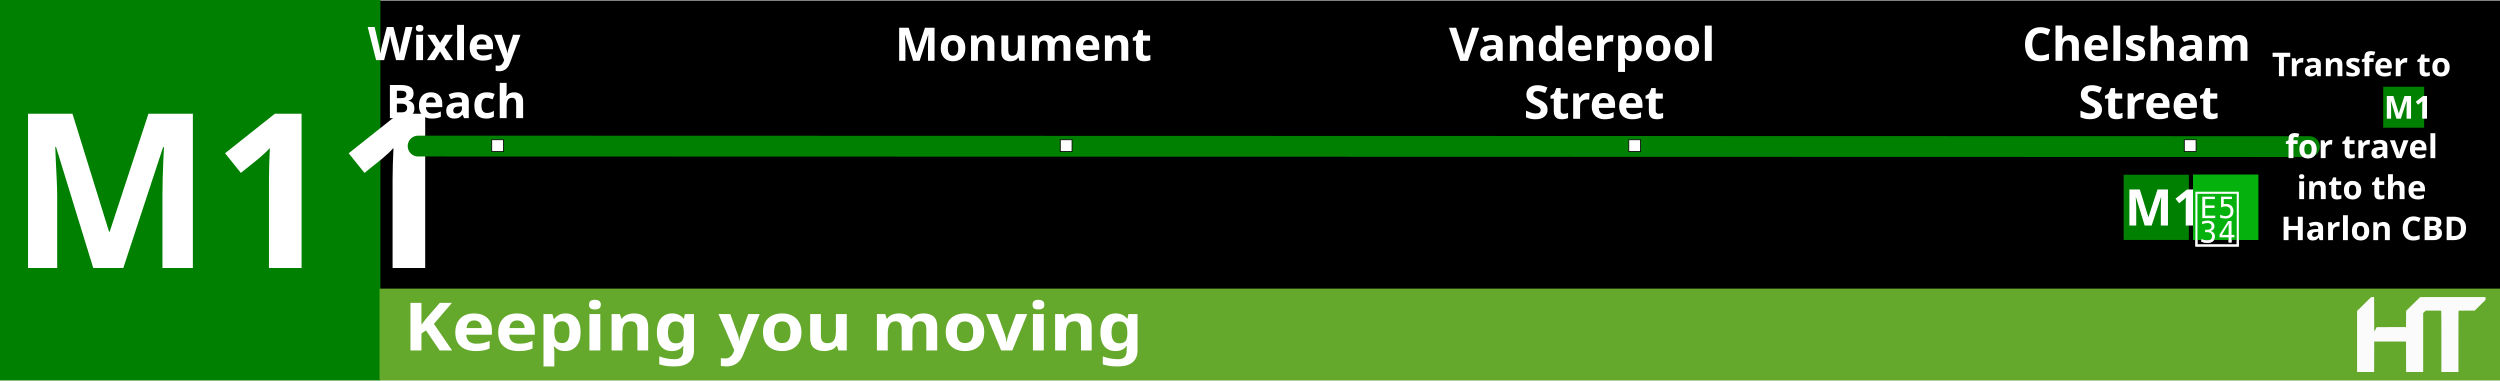
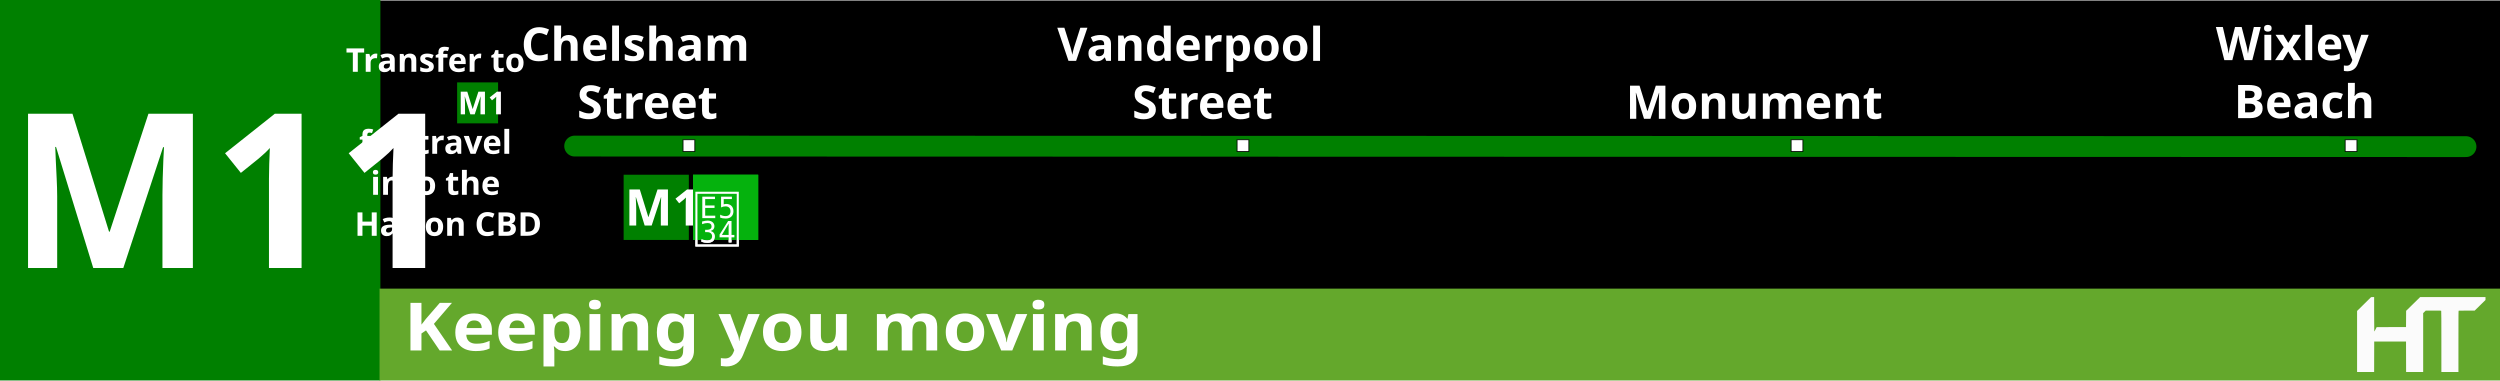
<svg xmlns="http://www.w3.org/2000/svg" width="1150" height="175" viewBox="0 0 1150 175" version="1.1" id="SVGRoot" xml:space="preserve">
  <defs id="defs2263" />
  <g id="layer1">
    <g id="layer1-8" transform="matrix(3.779528,0,0,3.779528,1279.242,284.1562)">
      <rect style="fill:#000000;fill-opacity:1;stroke-width:0.737" id="rect38-2" width="258.473" height="35.493" x="-292.661" y="-75.117" />
      <rect style="opacity:0.999;fill:#008000;fill-opacity:1;stroke-width:0.042;font-variation-settings:normal;vector-effect:none;stroke-linecap:butt;stroke-linejoin:miter;stroke-miterlimit:4;stroke-dasharray:none;stroke-dashoffset:0;stroke-opacity:1;-inkscape-stroke:none;stop-color:#000000;stop-opacity:1" id="rect4059" width="46.296" height="46.302" x="-338.466" y="-75.183" />
      <text xml:space="preserve" style="font-style:normal;font-variant:normal;font-weight:bold;font-stretch:normal;font-size:26.306px;line-height:1.25;font-family:Manrope;-inkscape-font-specification:'Manrope, Bold';font-variant-ligatures:normal;font-variant-caps:normal;font-variant-numeric:normal;font-variant-east-asian:normal;fill:#ffffff;fill-opacity:1;stroke-width:0.274" x="-337.448" y="-42.559" id="text36" transform="scale(0.9999366,1.000063)">
        <tspan id="tspan34" x="-337.448" y="-42.559" style="font-style:normal;font-variant:normal;font-weight:bold;font-stretch:normal;font-size:26.306px;font-family:Manrope;-inkscape-font-specification:'Manrope, Bold';font-variant-ligatures:normal;font-variant-caps:normal;font-variant-numeric:normal;font-variant-east-asian:normal;fill:#ffffff;fill-opacity:1;stroke-width:0.274">M11</tspan>
      </text>
-       <text xml:space="preserve" style="font-style:normal;font-variant:normal;font-weight:bold;font-stretch:normal;font-size:16.933px;line-height:1.25;font-family:Manrope;-inkscape-font-specification:'Manrope, Bold';font-variant-ligatures:normal;font-variant-position:normal;font-variant-caps:normal;font-variant-numeric:normal;font-variant-alternates:normal;font-variant-east-asian:normal;font-feature-settings:normal;font-variation-settings:normal;text-indent:0;text-align:start;text-decoration-line:none;text-decoration-style:solid;text-decoration-color:#000000;letter-spacing:normal;word-spacing:normal;text-transform:none;writing-mode:lr-tb;direction:ltr;text-orientation:mixed;dominant-baseline:auto;baseline-shift:baseline;text-anchor:start;white-space:normal;shape-padding:0;shape-margin:0;inline-size:0;opacity:1;fill:#ffffff;fill-opacity:1;stroke-width:0.111;stroke-linecap:butt;stroke-linejoin:miter;stroke-miterlimit:4;stroke-dasharray:none;stroke-dashoffset:0;stroke-opacity:1;stop-color:#000000;stop-opacity:1" x="34.997" y="86.055" id="text851-6-6-7-6-7-5-4-2-4" transform="matrix(0.333291,0,0,0.3333333,-220.4365,-96.46419)">
-         <tspan x="34.997" y="86.055" style="font-style:normal;font-variant:normal;font-weight:bold;font-stretch:normal;font-size:16.933px;line-height:1.25;font-family:Manrope;-inkscape-font-specification:'Manrope, Bold';font-variant-ligatures:normal;font-variant-position:normal;font-variant-caps:normal;font-variant-numeric:normal;font-variant-alternates:normal;font-variant-east-asian:normal;font-feature-settings:normal;font-variation-settings:normal;text-indent:0;text-align:center;text-decoration-line:none;text-decoration-style:solid;text-decoration-color:#000000;letter-spacing:normal;word-spacing:normal;text-transform:none;writing-mode:lr-tb;direction:ltr;text-orientation:mixed;dominant-baseline:auto;baseline-shift:baseline;text-anchor:middle;white-space:normal;shape-padding:0;shape-margin:0;inline-size:0;fill:#ffffff;fill-opacity:1;stroke-width:0.111;stroke-linecap:butt;stroke-linejoin:miter;stroke-miterlimit:4;stroke-dasharray:none;stroke-dashoffset:0;stroke-opacity:1;stop-color:#000000;stop-opacity:1" id="tspan1928">Monument</tspan>
+       <text xml:space="preserve" style="font-style:normal;font-variant:normal;font-weight:bold;font-stretch:normal;font-size:16.933px;line-height:1.25;font-family:Manrope;-inkscape-font-specification:'Manrope, Bold';font-variant-ligatures:normal;font-variant-position:normal;font-variant-caps:normal;font-variant-numeric:normal;font-variant-alternates:normal;font-variant-east-asian:normal;font-feature-settings:normal;font-variation-settings:normal;text-indent:0;text-align:start;text-decoration-line:none;text-decoration-style:solid;text-decoration-color:#000000;letter-spacing:normal;word-spacing:normal;text-transform:none;writing-mode:lr-tb;direction:ltr;text-orientation:mixed;dominant-baseline:auto;baseline-shift:baseline;text-anchor:start;white-space:normal;shape-padding:0;shape-margin:0;inline-size:0;opacity:1;fill:#ffffff;fill-opacity:1;stroke-width:0.111;stroke-linecap:butt;stroke-linejoin:miter;stroke-miterlimit:4;stroke-dasharray:none;stroke-dashoffset:0;stroke-opacity:1;stop-color:#000000;stop-opacity:1" x="34.997" y="86.055" id="text851-6-6-7-6-7-5-4-2-4" transform="matrix(0.333291,0,0,0.3333333,-131.4856,-96.46419)">
+         <tspan x="34.997" y="86.055" style="font-style:normal;font-variant:normal;font-weight:bold;font-stretch:normal;font-size:16.933px;line-height:1.25;font-family:Manrope;-inkscape-font-specification:'Manrope, Bold';font-variant-ligatures:normal;font-variant-position:normal;font-variant-caps:normal;font-variant-numeric:normal;font-variant-alternates:normal;font-variant-east-asian:normal;font-feature-settings:normal;font-variation-settings:normal;text-indent:0;text-align:center;text-decoration-line:none;text-decoration-style:solid;text-decoration-color:#000000;letter-spacing:normal;word-spacing:normal;text-transform:none;writing-mode:lr-tb;direction:ltr;text-orientation:mixed;dominant-baseline:auto;baseline-shift:baseline;text-anchor:middle;white-space:normal;shape-padding:0;shape-margin:0;inline-size:0;fill:#ffffff;fill-opacity:1;stroke-width:0.111;stroke-linecap:butt;stroke-linejoin:miter;stroke-miterlimit:4;stroke-dasharray:none;stroke-dashoffset:0;stroke-opacity:1;stop-color:#000000;stop-opacity:1" id="tspan1928" />
+         <tspan x="34.997" y="107.222" style="font-style:normal;font-variant:normal;font-weight:bold;font-stretch:normal;font-size:16.933px;line-height:1.25;font-family:Manrope;-inkscape-font-specification:'Manrope, Bold';font-variant-ligatures:normal;font-variant-position:normal;font-variant-caps:normal;font-variant-numeric:normal;font-variant-alternates:normal;font-variant-east-asian:normal;font-feature-settings:normal;font-variation-settings:normal;text-indent:0;text-align:center;text-decoration-line:none;text-decoration-style:solid;text-decoration-color:#000000;letter-spacing:normal;word-spacing:normal;text-transform:none;writing-mode:lr-tb;direction:ltr;text-orientation:mixed;dominant-baseline:auto;baseline-shift:baseline;text-anchor:middle;white-space:normal;shape-padding:0;shape-margin:0;inline-size:0;fill:#ffffff;fill-opacity:1;stroke-width:0.111;stroke-linecap:butt;stroke-linejoin:miter;stroke-miterlimit:4;stroke-dasharray:none;stroke-dashoffset:0;stroke-opacity:1;stop-color:#000000;stop-opacity:1" id="tspan2943">Monument</tspan>
      </text>
-       <text xml:space="preserve" style="font-style:normal;font-variant:normal;font-weight:bold;font-stretch:normal;font-size:16.933px;line-height:1.25;font-family:Manrope;-inkscape-font-specification:'Manrope, Bold';font-variant-ligatures:normal;font-variant-position:normal;font-variant-caps:normal;font-variant-numeric:normal;font-variant-alternates:normal;font-variant-east-asian:normal;font-feature-settings:normal;font-variation-settings:normal;text-indent:0;text-align:start;text-decoration-line:none;text-decoration-style:solid;text-decoration-color:#000000;letter-spacing:normal;word-spacing:normal;text-transform:none;writing-mode:lr-tb;direction:ltr;text-orientation:mixed;dominant-baseline:auto;baseline-shift:baseline;text-anchor:start;white-space:normal;shape-padding:0;shape-margin:0;inline-size:0;opacity:1;fill:#ffffff;fill-opacity:1;stroke-width:0.111;stroke-linecap:butt;stroke-linejoin:miter;stroke-miterlimit:4;stroke-dasharray:none;stroke-dashoffset:0;stroke-opacity:1;stop-color:#000000;stop-opacity:1" x="26.136" y="91.467" id="text851-6-6-7-6-7-5-4-2-4-3" transform="matrix(0.333291,0,0,0.3333333,-286.5257,-98.35281)">
+       <text xml:space="preserve" style="font-style:normal;font-variant:normal;font-weight:bold;font-stretch:normal;font-size:16.933px;line-height:1.25;font-family:Manrope;-inkscape-font-specification:'Manrope, Bold';font-variant-ligatures:normal;font-variant-position:normal;font-variant-caps:normal;font-variant-numeric:normal;font-variant-alternates:normal;font-variant-east-asian:normal;font-feature-settings:normal;font-variation-settings:normal;text-indent:0;text-align:start;text-decoration-line:none;text-decoration-style:solid;text-decoration-color:#000000;letter-spacing:normal;word-spacing:normal;text-transform:none;writing-mode:lr-tb;direction:ltr;text-orientation:mixed;dominant-baseline:auto;baseline-shift:baseline;text-anchor:start;white-space:normal;shape-padding:0;shape-margin:0;inline-size:0;opacity:1;fill:#ffffff;fill-opacity:1;stroke-width:0.111;stroke-linecap:butt;stroke-linejoin:miter;stroke-miterlimit:4;stroke-dasharray:none;stroke-dashoffset:0;stroke-opacity:1;stop-color:#000000;stop-opacity:1" x="26.136" y="91.467" id="text851-6-6-7-6-7-5-4-2-4-3" transform="matrix(0.333291,0,0,0.3333333,-61.5838,-98.35281)">
        <tspan x="26.136" y="91.467" style="font-style:normal;font-variant:normal;font-weight:bold;font-stretch:normal;font-size:16.933px;line-height:1.25;font-family:Manrope;-inkscape-font-specification:'Manrope, Bold';font-variant-ligatures:normal;font-variant-position:normal;font-variant-caps:normal;font-variant-numeric:normal;font-variant-alternates:normal;font-variant-east-asian:normal;font-feature-settings:normal;font-variation-settings:normal;text-indent:0;text-align:center;text-decoration-line:none;text-decoration-style:solid;text-decoration-color:#000000;letter-spacing:normal;word-spacing:normal;text-transform:none;writing-mode:lr-tb;direction:ltr;text-orientation:mixed;dominant-baseline:auto;baseline-shift:baseline;text-anchor:middle;white-space:normal;shape-padding:0;shape-margin:0;inline-size:0;fill:#ffffff;fill-opacity:1;stroke-width:0.111;stroke-linecap:butt;stroke-linejoin:miter;stroke-miterlimit:4;stroke-dasharray:none;stroke-dashoffset:0;stroke-opacity:1;stop-color:#000000;stop-opacity:1" id="tspan481">Wixley</tspan>
        <tspan x="26.136" y="112.633" style="font-style:normal;font-variant:normal;font-weight:bold;font-stretch:normal;font-size:16.933px;line-height:1.25;font-family:Manrope;-inkscape-font-specification:'Manrope, Bold';font-variant-ligatures:normal;font-variant-position:normal;font-variant-caps:normal;font-variant-numeric:normal;font-variant-alternates:normal;font-variant-east-asian:normal;font-feature-settings:normal;font-variation-settings:normal;text-indent:0;text-align:center;text-decoration-line:none;text-decoration-style:solid;text-decoration-color:#000000;letter-spacing:normal;word-spacing:normal;text-transform:none;writing-mode:lr-tb;direction:ltr;text-orientation:mixed;dominant-baseline:auto;baseline-shift:baseline;text-anchor:middle;white-space:normal;shape-padding:0;shape-margin:0;inline-size:0;fill:#ffffff;fill-opacity:1;stroke-width:0.111;stroke-linecap:butt;stroke-linejoin:miter;stroke-miterlimit:4;stroke-dasharray:none;stroke-dashoffset:0;stroke-opacity:1;stop-color:#000000;stop-opacity:1" id="tspan8790">Beach</tspan>
      </text>
-       <text xml:space="preserve" style="font-style:normal;font-variant:normal;font-weight:bold;font-stretch:normal;font-size:16.933px;line-height:1.25;font-family:Manrope;-inkscape-font-specification:'Manrope, Bold';font-variant-ligatures:normal;font-variant-position:normal;font-variant-caps:normal;font-variant-numeric:normal;font-variant-alternates:normal;font-variant-east-asian:normal;font-feature-settings:normal;font-variation-settings:normal;text-indent:0;text-align:center;text-decoration-line:none;text-decoration-style:solid;text-decoration-color:#000000;letter-spacing:normal;word-spacing:normal;text-transform:none;writing-mode:lr-tb;direction:ltr;text-orientation:mixed;dominant-baseline:auto;baseline-shift:baseline;text-anchor:middle;white-space:normal;shape-padding:0;shape-margin:0;inline-size:0;opacity:1;fill:#ffffff;fill-opacity:1;stroke-width:0.111;stroke-linecap:butt;stroke-linejoin:miter;stroke-miterlimit:4;stroke-dasharray:none;stroke-dashoffset:0;stroke-opacity:1;stop-color:#000000;stop-opacity:1" x="41.491" y="68.309" id="text851-6-6-7-6-4" transform="matrix(0.333291,0,0,0.3333333,-85.64708,-90.55453)">
+       <text xml:space="preserve" style="font-style:normal;font-variant:normal;font-weight:bold;font-stretch:normal;font-size:16.933px;line-height:1.25;font-family:Manrope;-inkscape-font-specification:'Manrope, Bold';font-variant-ligatures:normal;font-variant-position:normal;font-variant-caps:normal;font-variant-numeric:normal;font-variant-alternates:normal;font-variant-east-asian:normal;font-feature-settings:normal;font-variation-settings:normal;text-indent:0;text-align:center;text-decoration-line:none;text-decoration-style:solid;text-decoration-color:#000000;letter-spacing:normal;word-spacing:normal;text-transform:none;writing-mode:lr-tb;direction:ltr;text-orientation:mixed;dominant-baseline:auto;baseline-shift:baseline;text-anchor:middle;white-space:normal;shape-padding:0;shape-margin:0;inline-size:0;opacity:1;fill:#ffffff;fill-opacity:1;stroke-width:0.111;stroke-linecap:butt;stroke-linejoin:miter;stroke-miterlimit:4;stroke-dasharray:none;stroke-dashoffset:0;stroke-opacity:1;stop-color:#000000;stop-opacity:1" x="41.491" y="68.309" id="text851-6-6-7-6-4" transform="matrix(0.333291,0,0,0.3333333,-268.3617,-90.55453)">
        <tspan x="41.491" y="68.309" style="font-style:normal;font-variant:normal;font-weight:bold;font-stretch:normal;font-size:16.933px;line-height:1.25;font-family:Manrope;-inkscape-font-specification:'Manrope, Bold';font-variant-ligatures:normal;font-variant-position:normal;font-variant-caps:normal;font-variant-numeric:normal;font-variant-alternates:normal;font-variant-east-asian:normal;font-feature-settings:normal;font-variation-settings:normal;text-indent:0;text-align:center;text-decoration-line:none;text-decoration-style:solid;text-decoration-color:#000000;letter-spacing:normal;word-spacing:normal;text-transform:none;writing-mode:lr-tb;direction:ltr;text-orientation:mixed;dominant-baseline:auto;baseline-shift:baseline;text-anchor:middle;white-space:normal;shape-padding:0;shape-margin:0;inline-size:0;fill:#ffffff;fill-opacity:1;stroke-width:0.111;stroke-linecap:butt;stroke-linejoin:miter;stroke-miterlimit:4;stroke-dasharray:none;stroke-dashoffset:0;stroke-opacity:1;stop-color:#000000;stop-opacity:1" id="tspan6103">Chelsham</tspan>
        <tspan x="41.491" y="89.476" style="font-style:normal;font-variant:normal;font-weight:bold;font-stretch:normal;font-size:16.933px;line-height:1.25;font-family:Manrope;-inkscape-font-specification:'Manrope, Bold';font-variant-ligatures:normal;font-variant-position:normal;font-variant-caps:normal;font-variant-numeric:normal;font-variant-alternates:normal;font-variant-east-asian:normal;font-feature-settings:normal;font-variation-settings:normal;text-indent:0;text-align:center;text-decoration-line:none;text-decoration-style:solid;text-decoration-color:#000000;letter-spacing:normal;word-spacing:normal;text-transform:none;writing-mode:lr-tb;direction:ltr;text-orientation:mixed;dominant-baseline:auto;baseline-shift:baseline;text-anchor:middle;white-space:normal;shape-padding:0;shape-margin:0;inline-size:0;fill:#ffffff;fill-opacity:1;stroke-width:0.111;stroke-linecap:butt;stroke-linejoin:miter;stroke-miterlimit:4;stroke-dasharray:none;stroke-dashoffset:0;stroke-opacity:1;stop-color:#000000;stop-opacity:1" id="tspan8786">Street</tspan>
      </text>
      <g aria-label="Folyopart Road" transform="translate(-9.03022,-111.4151)" id="text851-6-6-7-6-7-5-4-2" style="font-weight:bold;font-size:11.289px;line-height:1.25;font-family:Manrope;-inkscape-font-specification:'Manrope, Bold';font-variation-settings:normal;baseline-shift:baseline;opacity:1;vector-effect:none;fill:#ffffff;fill-opacity:1;stroke-width:0.111;stroke-linecap:butt;stroke-linejoin:miter;stroke-miterlimit:4;stroke-dasharray:none;stroke-dashoffset:0;stroke-opacity:1;-inkscape-stroke:none;stop-color:#000000;stop-opacity:1" />
      <g id="layer1-4-0" transform="matrix(0.7225015,0,0,0.08595102,-292.2723,-40.05453)">
        <rect style="fill:#64a82c;fill-opacity:1;stroke-width:1.658" id="rect38-38-8" width="357.5" height="130" x="0" y="0" />
      </g>
-       <path style="display:inline;fill:none;fill-opacity:1;stroke:#008000;stroke-width:2.537;stroke-linecap:round;stroke-linejoin:round;stroke-miterlimit:4;stroke-dasharray:none;stroke-opacity:1" d="m -57.384,-57.337 -230.191,-0.068" id="path3343" />
-       <rect style="display:inline;fill:#ffffff;fill-opacity:1;stroke:#000000;stroke-width:0.099;stroke-linecap:butt;stroke-linejoin:miter;stroke-miterlimit:4;stroke-dasharray:none;stroke-opacity:1" id="rect957-2-4-7-0-9-1-7-2-7-4-4-4-7-3-6-9-7-9-9-4-87" width="1.438" height="1.437" x="-58.176" y="277.182" transform="rotate(90)" />
+       <path style="display:inline;fill:none;fill-opacity:1;stroke:#008000;stroke-width:2.537;stroke-linecap:round;stroke-linejoin:round;stroke-miterlimit:4;stroke-dasharray:none;stroke-opacity:1" d="m -38.334,-57.337 -230.19,-0.068" id="path3343" />
+       <rect style="display:inline;fill:#ffffff;fill-opacity:1;stroke:#000000;stroke-width:0.099;stroke-linecap:butt;stroke-linejoin:miter;stroke-miterlimit:4;stroke-dasharray:none;stroke-opacity:1" id="rect957-2-4-7-0-9-1-7-2-7-4-4-4-7-3-6-9-7-9-9-4-87" width="1.438" height="1.437" x="-58.176" y="253.899" transform="rotate(90)" />
      <text xml:space="preserve" style="font-weight:bold;font-size:8.466px;line-height:1.25;font-family:Manrope;-inkscape-font-specification:'Manrope, Bold';stroke-width:0.599" x="-277.242" y="-33.947" id="text37937-3" transform="scale(1.043522,0.9582927)">
        <tspan style="font-size:8.466px;fill:#ffffff;stroke-width:0.599" x="-277.242" y="-33.947" id="tspan40757-1">Keeping you moving</tspan>
      </text>
      <path id="path0-6-7" d="m -50.737,-38.178 -0.853,0.841 v 3.714 3.714 h 1.038 1.038 l 0.004,-1.853 0.006,-1.853 h 1.936 1.936 l 0.004,1.853 0.006,1.853 h 1.038 1.038 v -3.584 -3.584 l 0.158,-0.152 0.158,-0.152 h 0.929 c 0.898,0 0.93,0.001 0.95,0.038 0.015,0.026 0.021,1.224 0.021,3.736 v 3.698 h 1.038 1.038 v -3.724 c 0,-3.378 0.003,-3.725 0.032,-3.736 0.017,-0.006 0.462,-0.012 0.989,-0.012 h 0.958 l 0.657,-0.645 0.657,-0.645 v -0.177 -0.177 h -3.977 -3.977 l -0.853,0.836 -0.853,0.836 -0.006,0.988 -0.006,0.988 -1.786,0.004 -1.786,0.004 -0.138,0.274 c -0.091,0.18 -0.144,0.265 -0.154,0.249 -0.009,-0.015 -0.016,-0.96 -0.016,-2.103 l -1.76e-4,-2.078 -0.185,0.003 -0.185,0.003 -0.853,0.841" stroke="none" fill="#fbfbfb" fill-rule="evenodd" style="stroke-width:0.049" />
-       <rect style="display:inline;fill:#ffffff;fill-opacity:1;stroke:#000000;stroke-width:0.099;stroke-linecap:butt;stroke-linejoin:miter;stroke-miterlimit:4;stroke-dasharray:none;stroke-opacity:1" id="rect6862" width="1.437" height="1.438" x="207.987" y="56.738" transform="scale(-1)" />
-       <rect style="display:inline;fill:#ffffff;fill-opacity:1;stroke:#000000;stroke-width:0.099;stroke-linecap:butt;stroke-linejoin:miter;stroke-miterlimit:4;stroke-dasharray:none;stroke-opacity:1" id="rect6874" width="1.438" height="1.437" x="-58.176" y="71.184" transform="rotate(90)" />
-       <text xml:space="preserve" style="font-style:normal;font-variant:normal;font-weight:bold;font-stretch:normal;font-size:16.933px;line-height:1.25;font-family:Manrope;-inkscape-font-specification:'Manrope, Bold';font-variant-ligatures:normal;font-variant-position:normal;font-variant-caps:normal;font-variant-numeric:normal;font-variant-alternates:normal;font-variant-east-asian:normal;font-feature-settings:normal;font-variation-settings:normal;text-indent:0;text-align:center;text-decoration-line:none;text-decoration-style:solid;text-decoration-color:#000000;letter-spacing:normal;word-spacing:normal;text-transform:none;writing-mode:lr-tb;direction:ltr;text-orientation:mixed;dominant-baseline:auto;baseline-shift:baseline;text-anchor:middle;white-space:normal;shape-padding:0;shape-margin:0;inline-size:0;opacity:1;vector-effect:none;fill:#ffffff;fill-opacity:1;stroke-width:0.111;stroke-linecap:butt;stroke-linejoin:miter;stroke-miterlimit:4;stroke-dasharray:none;stroke-dashoffset:0;stroke-opacity:1;-inkscape-stroke:none;stop-color:#000000;stop-opacity:1" x="41.338" y="74.763" id="text642" transform="matrix(0.333291,0,0,0.3333333,-153.0765,-92.70025)">
+       <rect style="display:inline;fill:#ffffff;fill-opacity:1;stroke:#000000;stroke-width:0.099;stroke-linecap:butt;stroke-linejoin:miter;stroke-miterlimit:4;stroke-dasharray:none;stroke-opacity:1" id="rect6862" width="1.437" height="1.438" x="186.468" y="56.738" transform="scale(-1)" />
+       <rect style="display:inline;fill:#ffffff;fill-opacity:1;stroke:#000000;stroke-width:0.099;stroke-linecap:butt;stroke-linejoin:miter;stroke-miterlimit:4;stroke-dasharray:none;stroke-opacity:1" id="rect6874" width="1.438" height="1.437" x="-58.176" y="51.605" transform="rotate(90)" />
+       <text xml:space="preserve" style="font-style:normal;font-variant:normal;font-weight:bold;font-stretch:normal;font-size:16.933px;line-height:1.25;font-family:Manrope;-inkscape-font-specification:'Manrope, Bold';font-variant-ligatures:normal;font-variant-position:normal;font-variant-caps:normal;font-variant-numeric:normal;font-variant-alternates:normal;font-variant-east-asian:normal;font-feature-settings:normal;font-variation-settings:normal;text-indent:0;text-align:center;text-decoration-line:none;text-decoration-style:solid;text-decoration-color:#000000;letter-spacing:normal;word-spacing:normal;text-transform:none;writing-mode:lr-tb;direction:ltr;text-orientation:mixed;dominant-baseline:auto;baseline-shift:baseline;text-anchor:middle;white-space:normal;shape-padding:0;shape-margin:0;inline-size:0;opacity:1;vector-effect:none;fill:#ffffff;fill-opacity:1;stroke-width:0.111;stroke-linecap:butt;stroke-linejoin:miter;stroke-miterlimit:4;stroke-dasharray:none;stroke-dashoffset:0;stroke-opacity:1;-inkscape-stroke:none;stop-color:#000000;stop-opacity:1" x="41.338" y="74.763" id="text642" transform="matrix(0.333291,0,0,0.3333333,-200.7521,-92.70025)">
        <tspan x="41.338" y="74.763" style="font-style:normal;font-variant:normal;font-weight:bold;font-stretch:normal;font-size:16.933px;line-height:1.25;font-family:Manrope;-inkscape-font-specification:'Manrope, Bold';font-variant-ligatures:normal;font-variant-position:normal;font-variant-caps:normal;font-variant-numeric:normal;font-variant-alternates:normal;font-variant-east-asian:normal;font-feature-settings:normal;font-variation-settings:normal;text-indent:0;text-align:center;text-decoration-line:none;text-decoration-style:solid;text-decoration-color:#000000;letter-spacing:normal;word-spacing:normal;text-transform:none;writing-mode:lr-tb;direction:ltr;text-orientation:mixed;dominant-baseline:auto;baseline-shift:baseline;text-anchor:middle;white-space:normal;shape-padding:0;shape-margin:0;inline-size:0;vector-effect:none;fill:#ffffff;fill-opacity:1;stroke-width:0.111;stroke-linecap:butt;stroke-linejoin:miter;stroke-miterlimit:4;stroke-dasharray:none;stroke-dashoffset:0;stroke-opacity:1;-inkscape-stroke:none;stop-color:#000000;stop-opacity:1" id="tspan2075">Vanderpool</tspan>
        <tspan x="41.338" y="95.93" style="font-style:normal;font-variant:normal;font-weight:bold;font-stretch:normal;font-size:16.933px;line-height:1.25;font-family:Manrope;-inkscape-font-specification:'Manrope, Bold';font-variant-ligatures:normal;font-variant-position:normal;font-variant-caps:normal;font-variant-numeric:normal;font-variant-alternates:normal;font-variant-east-asian:normal;font-feature-settings:normal;font-variation-settings:normal;text-indent:0;text-align:center;text-decoration-line:none;text-decoration-style:solid;text-decoration-color:#000000;letter-spacing:normal;word-spacing:normal;text-transform:none;writing-mode:lr-tb;direction:ltr;text-orientation:mixed;dominant-baseline:auto;baseline-shift:baseline;text-anchor:middle;white-space:normal;shape-padding:0;shape-margin:0;inline-size:0;vector-effect:none;fill:#ffffff;fill-opacity:1;stroke-width:0.111;stroke-linecap:butt;stroke-linejoin:miter;stroke-miterlimit:4;stroke-dasharray:none;stroke-dashoffset:0;stroke-opacity:1;-inkscape-stroke:none;stop-color:#000000;stop-opacity:1" id="tspan8796">Street</tspan>
      </text>
-       <rect style="display:inline;fill:#ffffff;fill-opacity:1;stroke:#000000;stroke-width:0.099;stroke-linecap:butt;stroke-linejoin:miter;stroke-miterlimit:4;stroke-dasharray:none;stroke-opacity:1" id="rect1044" width="1.437" height="1.438" x="138.792" y="56.738" transform="scale(-1)" />
-       <g id="g6871" transform="matrix(0.1176329,0,0,0.1181203,-87.51023,-55.31543)">
+       <rect style="display:inline;fill:#ffffff;fill-opacity:1;stroke:#000000;stroke-width:0.099;stroke-linecap:butt;stroke-linejoin:miter;stroke-miterlimit:4;stroke-dasharray:none;stroke-opacity:1" id="rect1044" width="1.437" height="1.438" x="119.036" y="56.738" transform="scale(-1)" />
+       <g id="g6871" transform="matrix(0.1176329,0,0,0.1181203,-270.0738,-55.31543)">
        <rect style="fill:#05b20d;fill-opacity:1;stroke-width:0.131" id="rect6865" width="67.468" height="67.203" x="135.598" y="11.833" />
        <text xml:space="preserve" style="font-style:normal;font-weight:normal;font-size:66.746px;line-height:1.25;font-family:sans-serif;fill:#000000;fill-opacity:1;stroke:none;stroke-width:0.348" x="135.96" y="81.61" id="text6869">
          <tspan id="tspan6867" x="135.96" y="81.61" style="font-style:normal;font-variant:normal;font-weight:normal;font-stretch:normal;font-size:66.746px;font-family:'Material Icons';-inkscape-font-specification:'Material Icons';fill:#ffffff;fill-opacity:1;stroke-width:0.348"></tspan>
        </text>
      </g>
-       <g id="g6881" transform="matrix(0.6445463,0,0,0.644628,-130.2171,-69.07528)">
+       <g id="g6881" transform="matrix(0.6445463,0,0,0.644628,-312.7808,-69.07528)">
        <g id="g6879" transform="matrix(0.2115385,0,0,0.2115385,65.59632,23.51404)" style="fill:#008000;fill-opacity:1">
          <rect style="opacity:0.999;fill:#008000;fill-opacity:1;stroke-width:0.307" id="rect6873" width="58.208" height="58.208" x="58.208" y="-4.7187164e-06" />
          <text xml:space="preserve" style="font-style:normal;font-variant:normal;font-weight:bold;font-stretch:normal;font-size:45.111px;line-height:1.25;font-family:Manrope;-inkscape-font-specification:'Manrope, Bold';font-variant-ligatures:normal;font-variant-caps:normal;font-variant-numeric:normal;font-variant-east-asian:normal;fill:#ffffff;fill-opacity:1;stroke-width:0.47" x="59.276" y="45.344" id="text6877">
            <tspan id="tspan6875" x="59.276" y="45.344" style="font-style:normal;font-variant:normal;font-weight:bold;font-stretch:normal;font-size:45.111px;font-family:Manrope;-inkscape-font-specification:'Manrope, Bold';font-variant-ligatures:normal;font-variant-caps:normal;font-variant-numeric:normal;font-variant-east-asian:normal;fill:#ffffff;fill-opacity:1;stroke-width:0.47">M1</tspan>
          </text>
        </g>
      </g>
-       <g id="g6889" transform="matrix(0.1176329,0,0,0.1181203,-87.51023,-55.31543)">
+       <g id="g6889" transform="matrix(0.1176329,0,0,0.1181203,-270.0738,-55.31543)">
        <rect style="fill:#05b20d;fill-opacity:1;stroke-width:0.131" id="rect6883" width="67.468" height="67.203" x="135.598" y="11.833" />
        <text xml:space="preserve" style="font-style:normal;font-weight:normal;font-size:66.746px;line-height:1.25;font-family:sans-serif;fill:#000000;fill-opacity:1;stroke:none;stroke-width:0.348" x="135.96" y="81.61" id="text6887">
          <tspan id="tspan6885" x="135.96" y="81.61" style="font-style:normal;font-variant:normal;font-weight:normal;font-stretch:normal;font-size:66.746px;font-family:'Material Icons';-inkscape-font-specification:'Material Icons';fill:#ffffff;fill-opacity:1;stroke-width:0.348"></tspan>
        </text>
      </g>
-       <text xml:space="preserve" style="font-style:normal;font-variant:normal;font-weight:bold;font-stretch:normal;font-size:16.933px;line-height:1.25;font-family:Manrope;-inkscape-font-specification:'Manrope, Bold';font-variant-ligatures:normal;font-variant-position:normal;font-variant-caps:normal;font-variant-numeric:normal;font-variant-alternates:normal;font-variant-east-asian:normal;font-feature-settings:normal;font-variation-settings:normal;text-indent:0;text-align:center;text-decoration-line:none;text-decoration-style:solid;text-decoration-color:#000000;letter-spacing:normal;word-spacing:normal;text-transform:none;writing-mode:lr-tb;direction:ltr;text-orientation:mixed;dominant-baseline:auto;baseline-shift:baseline;text-anchor:middle;white-space:normal;shape-padding:0;shape-margin:0;inline-size:0;opacity:1;fill:#ffffff;fill-opacity:1;stroke-width:0.111;stroke-linecap:butt;stroke-linejoin:miter;stroke-miterlimit:4;stroke-dasharray:none;stroke-dashoffset:0;stroke-opacity:1;stop-color:#000000;stop-opacity:1" x="41.491" y="68.309" id="text9530" transform="matrix(0.2356725,0,0,0.2357024,-55.63994,-82.0124)">
+       <text xml:space="preserve" style="font-style:normal;font-variant:normal;font-weight:bold;font-stretch:normal;font-size:16.933px;line-height:1.25;font-family:Manrope;-inkscape-font-specification:'Manrope, Bold';font-variant-ligatures:normal;font-variant-position:normal;font-variant-caps:normal;font-variant-numeric:normal;font-variant-alternates:normal;font-variant-east-asian:normal;font-feature-settings:normal;font-variation-settings:normal;text-indent:0;text-align:center;text-decoration-line:none;text-decoration-style:solid;text-decoration-color:#000000;letter-spacing:normal;word-spacing:normal;text-transform:none;writing-mode:lr-tb;direction:ltr;text-orientation:mixed;dominant-baseline:auto;baseline-shift:baseline;text-anchor:middle;white-space:normal;shape-padding:0;shape-margin:0;inline-size:0;opacity:1;fill:#ffffff;fill-opacity:1;stroke-width:0.111;stroke-linecap:butt;stroke-linejoin:miter;stroke-miterlimit:4;stroke-dasharray:none;stroke-dashoffset:0;stroke-opacity:1;stop-color:#000000;stop-opacity:1" x="41.491" y="68.309" id="text9530" transform="matrix(0.2356725,0,0,0.2357024,-290.0619,-82.54157)">
        <tspan x="41.491" y="68.309" style="font-style:normal;font-variant:normal;font-weight:bold;font-stretch:normal;font-size:16.933px;line-height:1.25;font-family:Manrope;-inkscape-font-specification:'Manrope, Bold';font-variant-ligatures:normal;font-variant-position:normal;font-variant-caps:normal;font-variant-numeric:normal;font-variant-alternates:normal;font-variant-east-asian:normal;font-feature-settings:normal;font-variation-settings:normal;text-indent:0;text-align:center;text-decoration-line:none;text-decoration-style:solid;text-decoration-color:#000000;letter-spacing:normal;word-spacing:normal;text-transform:none;writing-mode:lr-tb;direction:ltr;text-orientation:mixed;dominant-baseline:auto;baseline-shift:baseline;text-anchor:middle;white-space:normal;shape-padding:0;shape-margin:0;inline-size:0;fill:#ffffff;fill-opacity:1;stroke-width:0.111;stroke-linecap:butt;stroke-linejoin:miter;stroke-miterlimit:4;stroke-dasharray:none;stroke-dashoffset:0;stroke-opacity:1;stop-color:#000000;stop-opacity:1" id="tspan9534">Transfer to </tspan>
        <tspan x="41.491" y="89.476" style="font-style:normal;font-variant:normal;font-weight:bold;font-stretch:normal;font-size:16.933px;line-height:1.25;font-family:Manrope;-inkscape-font-specification:'Manrope, Bold';font-variant-ligatures:normal;font-variant-position:normal;font-variant-caps:normal;font-variant-numeric:normal;font-variant-alternates:normal;font-variant-east-asian:normal;font-feature-settings:normal;font-variation-settings:normal;text-indent:0;text-align:center;text-decoration-line:none;text-decoration-style:solid;text-decoration-color:#000000;letter-spacing:normal;word-spacing:normal;text-transform:none;writing-mode:lr-tb;direction:ltr;text-orientation:mixed;dominant-baseline:auto;baseline-shift:baseline;text-anchor:middle;white-space:normal;shape-padding:0;shape-margin:0;inline-size:0;fill:#ffffff;fill-opacity:1;stroke-width:0.111;stroke-linecap:butt;stroke-linejoin:miter;stroke-miterlimit:4;stroke-dasharray:none;stroke-dashoffset:0;stroke-opacity:1;stop-color:#000000;stop-opacity:1" id="tspan9536" />
        <tspan x="41.491" y="110.642" style="font-style:normal;font-variant:normal;font-weight:bold;font-stretch:normal;font-size:16.933px;line-height:1.25;font-family:Manrope;-inkscape-font-specification:'Manrope, Bold';font-variant-ligatures:normal;font-variant-position:normal;font-variant-caps:normal;font-variant-numeric:normal;font-variant-alternates:normal;font-variant-east-asian:normal;font-feature-settings:normal;font-variation-settings:normal;text-indent:0;text-align:center;text-decoration-line:none;text-decoration-style:solid;text-decoration-color:#000000;letter-spacing:normal;word-spacing:normal;text-transform:none;writing-mode:lr-tb;direction:ltr;text-orientation:mixed;dominant-baseline:auto;baseline-shift:baseline;text-anchor:middle;white-space:normal;shape-padding:0;shape-margin:0;inline-size:0;fill:#ffffff;fill-opacity:1;stroke-width:0.111;stroke-linecap:butt;stroke-linejoin:miter;stroke-miterlimit:4;stroke-dasharray:none;stroke-dashoffset:0;stroke-opacity:1;stop-color:#000000;stop-opacity:1" id="tspan9554">for travel </tspan>
        <tspan x="41.491" y="131.809" style="font-style:normal;font-variant:normal;font-weight:bold;font-stretch:normal;font-size:16.933px;line-height:1.25;font-family:Manrope;-inkscape-font-specification:'Manrope, Bold';font-variant-ligatures:normal;font-variant-position:normal;font-variant-caps:normal;font-variant-numeric:normal;font-variant-alternates:normal;font-variant-east-asian:normal;font-feature-settings:normal;font-variation-settings:normal;text-indent:0;text-align:center;text-decoration-line:none;text-decoration-style:solid;text-decoration-color:#000000;letter-spacing:normal;word-spacing:normal;text-transform:none;writing-mode:lr-tb;direction:ltr;text-orientation:mixed;dominant-baseline:auto;baseline-shift:baseline;text-anchor:middle;white-space:normal;shape-padding:0;shape-margin:0;inline-size:0;fill:#ffffff;fill-opacity:1;stroke-width:0.111;stroke-linecap:butt;stroke-linejoin:miter;stroke-miterlimit:4;stroke-dasharray:none;stroke-dashoffset:0;stroke-opacity:1;stop-color:#000000;stop-opacity:1" id="tspan9538">into the </tspan>
        <tspan x="41.491" y="152.976" style="font-style:normal;font-variant:normal;font-weight:bold;font-stretch:normal;font-size:16.933px;line-height:1.25;font-family:Manrope;-inkscape-font-specification:'Manrope, Bold';font-variant-ligatures:normal;font-variant-position:normal;font-variant-caps:normal;font-variant-numeric:normal;font-variant-alternates:normal;font-variant-east-asian:normal;font-feature-settings:normal;font-variation-settings:normal;text-indent:0;text-align:center;text-decoration-line:none;text-decoration-style:solid;text-decoration-color:#000000;letter-spacing:normal;word-spacing:normal;text-transform:none;writing-mode:lr-tb;direction:ltr;text-orientation:mixed;dominant-baseline:auto;baseline-shift:baseline;text-anchor:middle;white-space:normal;shape-padding:0;shape-margin:0;inline-size:0;fill:#ffffff;fill-opacity:1;stroke-width:0.111;stroke-linecap:butt;stroke-linejoin:miter;stroke-miterlimit:4;stroke-dasharray:none;stroke-dashoffset:0;stroke-opacity:1;stop-color:#000000;stop-opacity:1" id="tspan9540">Harlon CBD</tspan>
      </text>
-       <g id="g9550" transform="matrix(0.4048274,0,0,0.4048787,-79.94875,-74.14611)">
+       <g id="g9550" transform="matrix(0.4048274,0,0,0.4048787,-314.3709,-74.67527)">
        <g id="g9548" transform="matrix(0.2115385,0,0,0.2115385,65.59632,23.51404)" style="fill:#008000;fill-opacity:1">
          <rect style="opacity:0.999;fill:#008000;fill-opacity:1;stroke-width:0.307" id="rect9542" width="58.208" height="58.208" x="58.208" y="-4.7187164e-06" />
          <text xml:space="preserve" style="font-style:normal;font-variant:normal;font-weight:bold;font-stretch:normal;font-size:45.111px;line-height:1.25;font-family:Manrope;-inkscape-font-specification:'Manrope, Bold';font-variant-ligatures:normal;font-variant-caps:normal;font-variant-numeric:normal;font-variant-east-asian:normal;fill:#ffffff;fill-opacity:1;stroke-width:0.47" x="59.276" y="45.344" id="text9546">
            <tspan id="tspan9544" x="59.276" y="45.344" style="font-style:normal;font-variant:normal;font-weight:bold;font-stretch:normal;font-size:45.111px;font-family:Manrope;-inkscape-font-specification:'Manrope, Bold';font-variant-ligatures:normal;font-variant-caps:normal;font-variant-numeric:normal;font-variant-east-asian:normal;fill:#ffffff;fill-opacity:1;stroke-width:0.47">M1</tspan>
          </text>
        </g>
      </g>
    </g>
  </g>
</svg>
